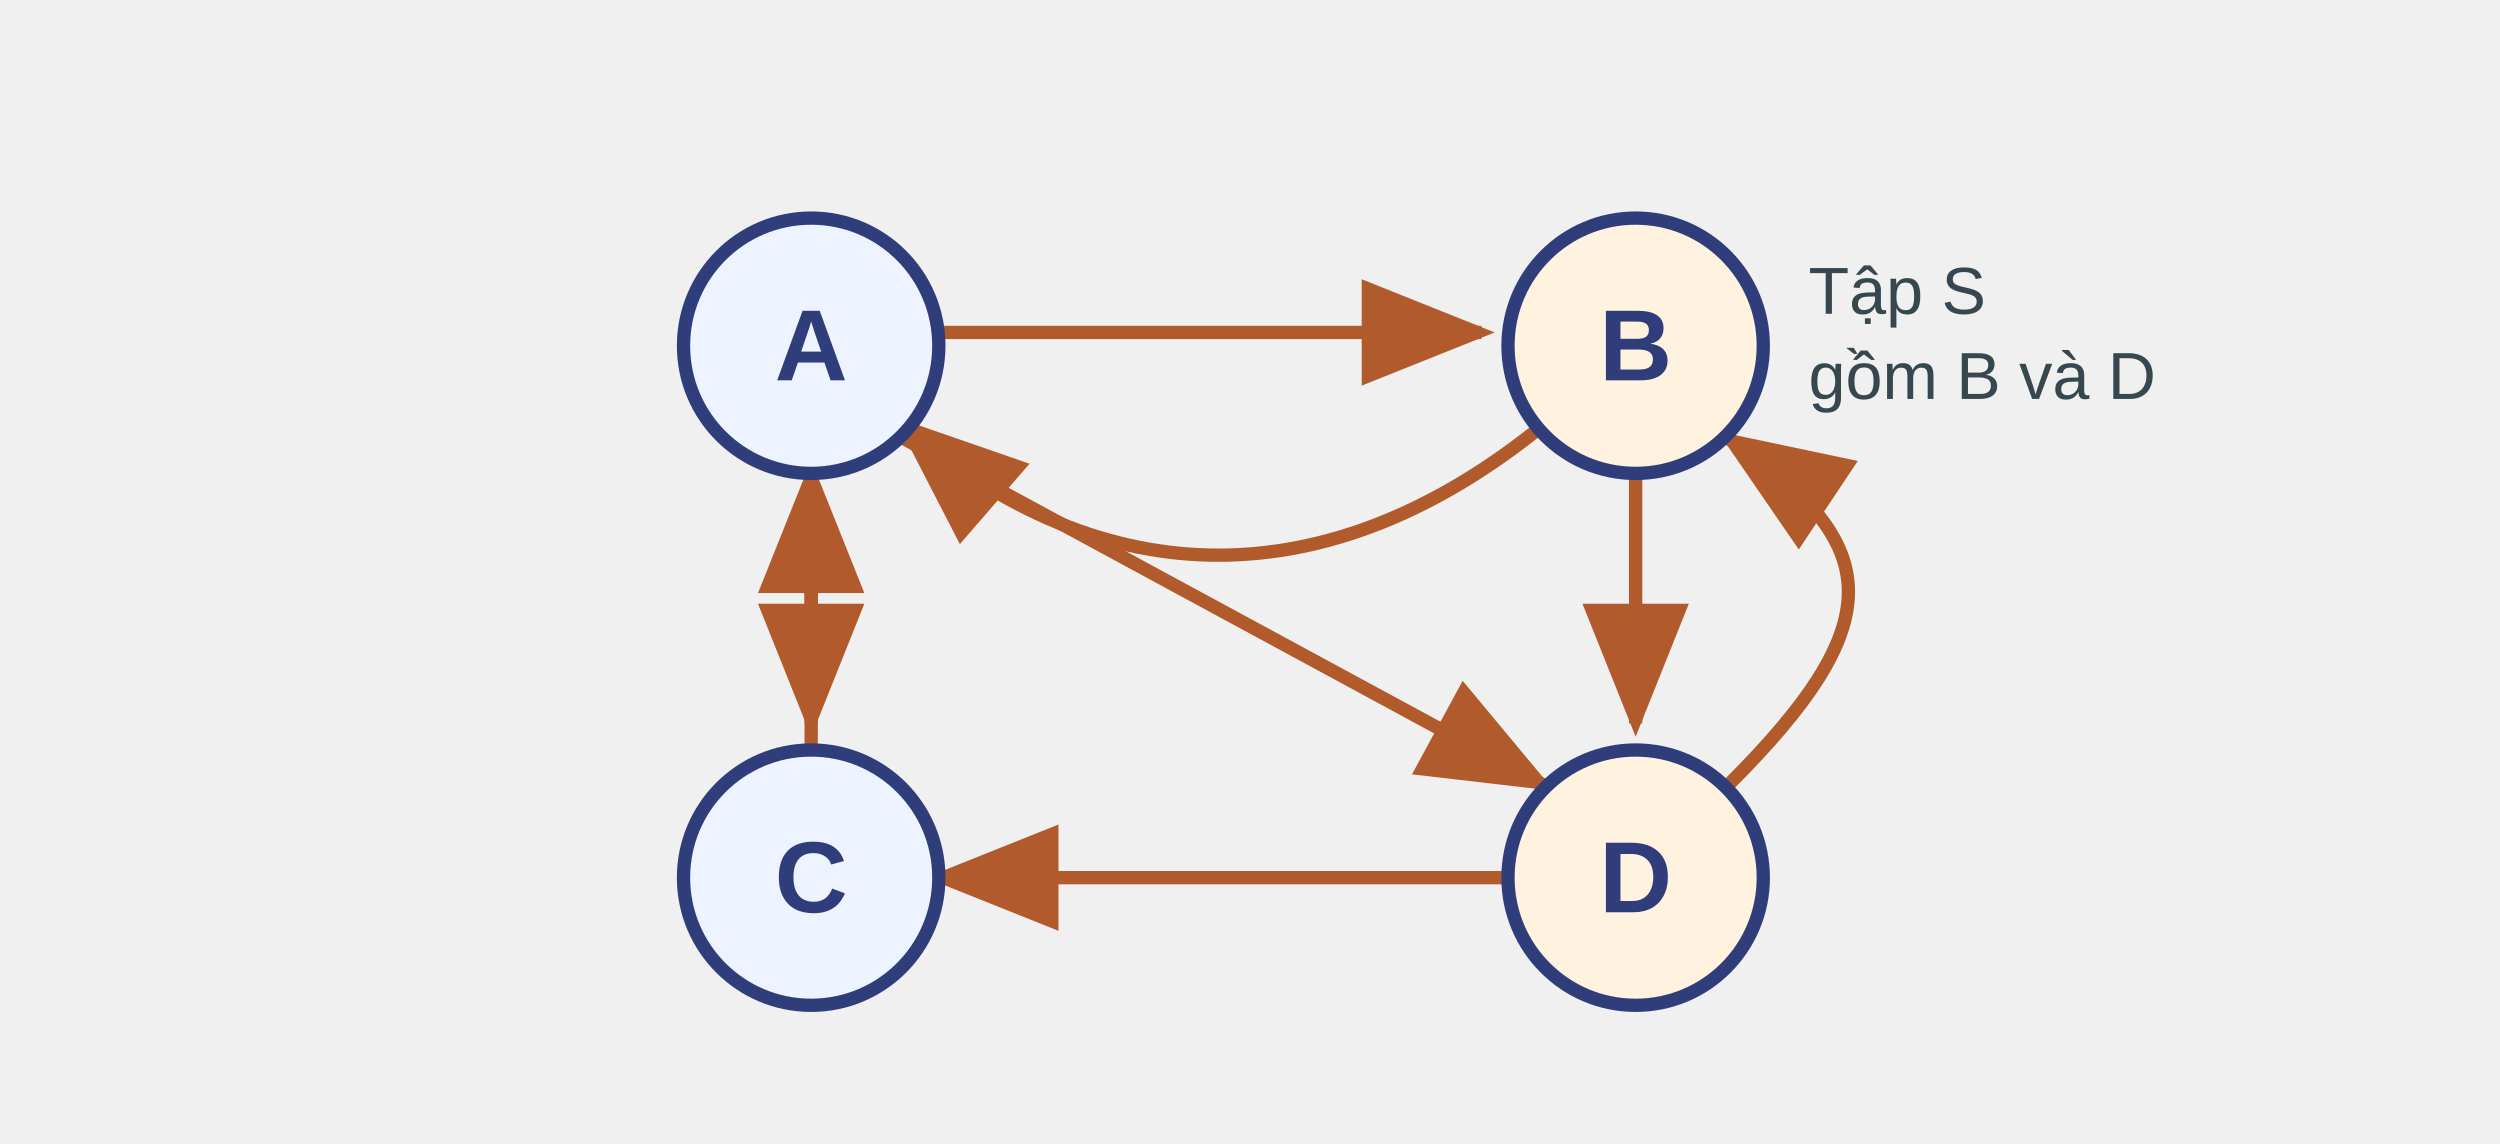
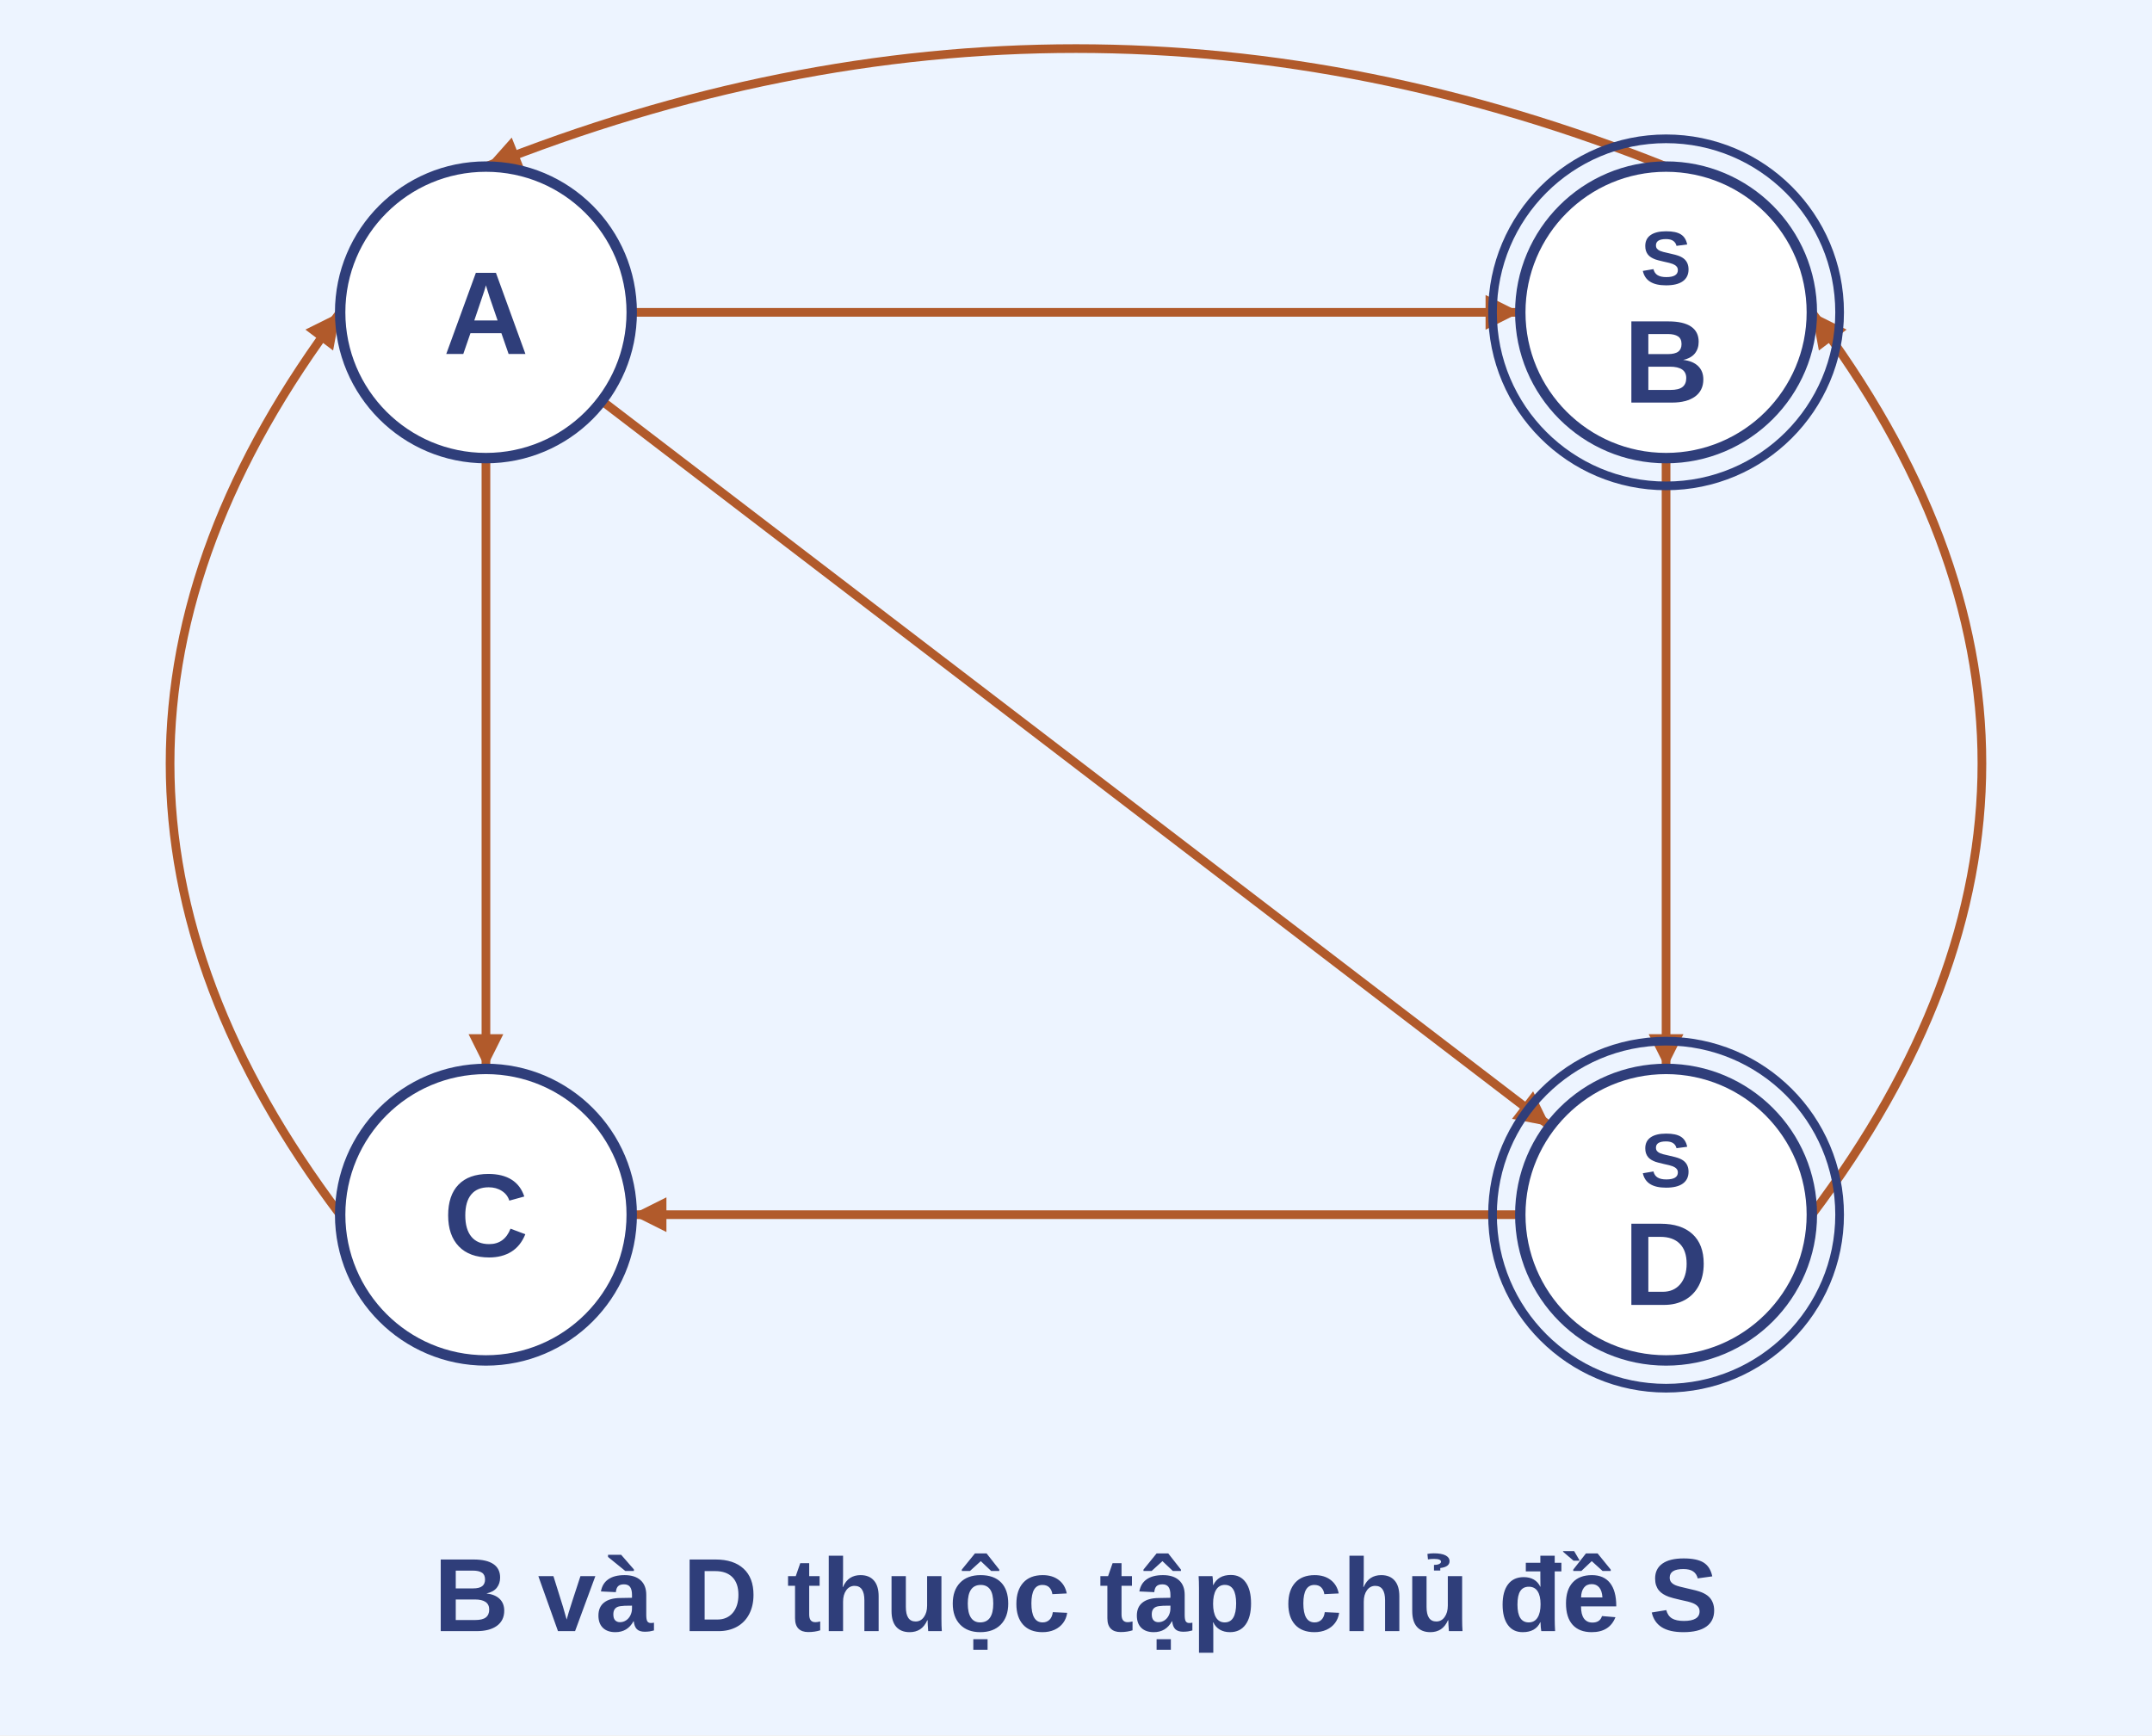
- <svg xmlns="http://www.w3.org/2000/svg" width="940" height="430" viewBox="0 0 940 430" role="img" aria-labelledby="title desc">
+ <svg xmlns="http://www.w3.org/2000/svg" viewBox="0 0 620 500" width="620" height="500" role="img" aria-labelledby="h515-t h515-d">
  <defs>
-     <marker id="m" markerWidth="10" markerHeight="8" refX="9" refY="4" orient="auto">
-       <path d="M0,0 L10,4 L0,8 Z" fill="#B15A2B" />
+     <marker id="h515-arw" markerUnits="userSpaceOnUse" markerWidth="12" markerHeight="12" refX="10" refY="5" orient="auto">
+       <path d="M0,0 L10,5 L0,10 Z" fill="#B15A2B" />
    </marker>
  </defs>
-   <g fill="none" stroke="#B15A2B" stroke-width="5" marker-end="url(#m)">
-     <path d="M353 125 L557 125" />
-     <path d="M580 160 C500 225 415 225 340 160" />
-     <path d="M305 178 L305 272" />
-     <path d="M340 165 L580 295" />
-     <path d="M615 178 L615 272" />
-     <path d="M567 330 L353 330" />
-     <path d="M305 282 L305 178" />
-     <path d="M650 295 C710 235 710 205 650 165" />
-   </g>
-   <g stroke="#2F3E7A" stroke-width="5">
-     <circle cx="305" cy="130" r="48" fill="#edf4ff" />
-     <circle cx="615" cy="130" r="48" fill="#fff2df" />
-     <circle cx="305" cy="330" r="48" fill="#edf4ff" />
-     <circle cx="615" cy="330" r="48" fill="#fff2df" />
-   </g>
-   <g font-family="Arial,sans-serif" font-size="38" font-weight="700" fill="#2F3E7A" text-anchor="middle">
-     <text x="305" y="143">A</text>
-     <text x="615" y="143">B</text>
-     <text x="305" y="343">C</text>
-     <text x="615" y="343">D</text>
-   </g>
-   <g font-family="Arial,sans-serif" font-size="25" fill="#37474F">
-     <text x="680" y="118">Tập S</text>
-     <text x="680" y="150">gồm B và D</text>
-   </g>
+   <rect x="0" y="0" width="620" height="500" fill="#edf4ff" />
+   <path d="M 182,90 L 438,90" fill="none" stroke="#B15A2B" stroke-width="2.5" marker-end="url(#h515-arw)" data-source="A" data-target="B" />
+   <path d="M 480,48 Q 310,-20 140,48" fill="none" stroke="#B15A2B" stroke-width="2.5" marker-end="url(#h515-arw)" data-source="B" data-target="A" />
+   <path d="M 140,132 L 140,308" fill="none" stroke="#B15A2B" stroke-width="2.5" marker-end="url(#h515-arw)" data-source="A" data-target="C" />
+   <path d="M 98,350 Q 0,220 98,90" fill="none" stroke="#B15A2B" stroke-width="2.5" marker-end="url(#h515-arw)" data-source="C" data-target="A" />
+   <path d="M 480,132 L 480,308" fill="none" stroke="#B15A2B" stroke-width="2.5" marker-end="url(#h515-arw)" data-source="B" data-target="D" />
+   <path d="M 522,350 Q 620,220 522,90" fill="none" stroke="#B15A2B" stroke-width="2.5" marker-end="url(#h515-arw)" data-source="D" data-target="B" />
+   <path d="M 173.4,115.5 L 446.6,324.5" fill="none" stroke="#B15A2B" stroke-width="2.5" marker-end="url(#h515-arw)" data-source="A" data-target="D" />
+   <path d="M 438,350 L 182,350" fill="none" stroke="#B15A2B" stroke-width="2.5" marker-end="url(#h515-arw)" data-source="D" data-target="C" />
+   <circle cx="140" cy="90" r="42" fill="#ffffff" stroke="#2F3E7A" stroke-width="3" />
+   <text x="140" y="102" font-family="Arial, sans-serif" font-size="34" fill="#2F3E7A" font-weight="bold" text-anchor="middle">A</text>
+   <circle cx="140" cy="350" r="42" fill="#ffffff" stroke="#2F3E7A" stroke-width="3" />
+   <text x="140" y="362" font-family="Arial, sans-serif" font-size="34" fill="#2F3E7A" font-weight="bold" text-anchor="middle">C</text>
+   <circle cx="480" cy="90" r="50" fill="none" stroke="#2F3E7A" stroke-width="2.5" />
+   <circle cx="480" cy="90" r="42" fill="#ffffff" stroke="#2F3E7A" stroke-width="3" />
+   <text x="480" y="102" font-family="Arial, sans-serif" font-size="34" fill="#2F3E7A" font-weight="bold" text-anchor="middle" />
+   <text x="480" y="82" font-family="Arial, sans-serif" font-size="22" fill="#2F3E7A" font-weight="bold" text-anchor="middle">S</text>
+   <text x="480" y="116" font-family="Arial, sans-serif" font-size="34" fill="#2F3E7A" font-weight="bold" text-anchor="middle">B</text>
+   <circle cx="480" cy="350" r="50" fill="none" stroke="#2F3E7A" stroke-width="2.5" />
+   <circle cx="480" cy="350" r="42" fill="#ffffff" stroke="#2F3E7A" stroke-width="3" />
+   <text x="480" y="362" font-family="Arial, sans-serif" font-size="34" fill="#2F3E7A" font-weight="bold" text-anchor="middle" />
+   <text x="480" y="342" font-family="Arial, sans-serif" font-size="22" fill="#2F3E7A" font-weight="bold" text-anchor="middle">S</text>
+   <text x="480" y="376" font-family="Arial, sans-serif" font-size="34" fill="#2F3E7A" font-weight="bold" text-anchor="middle">D</text>
+   <text x="310" y="470" font-family="Arial, sans-serif" font-size="30" fill="#2F3E7A" font-weight="bold" text-anchor="middle">B và D thuộc tập chủ đề S</text>
</svg>
